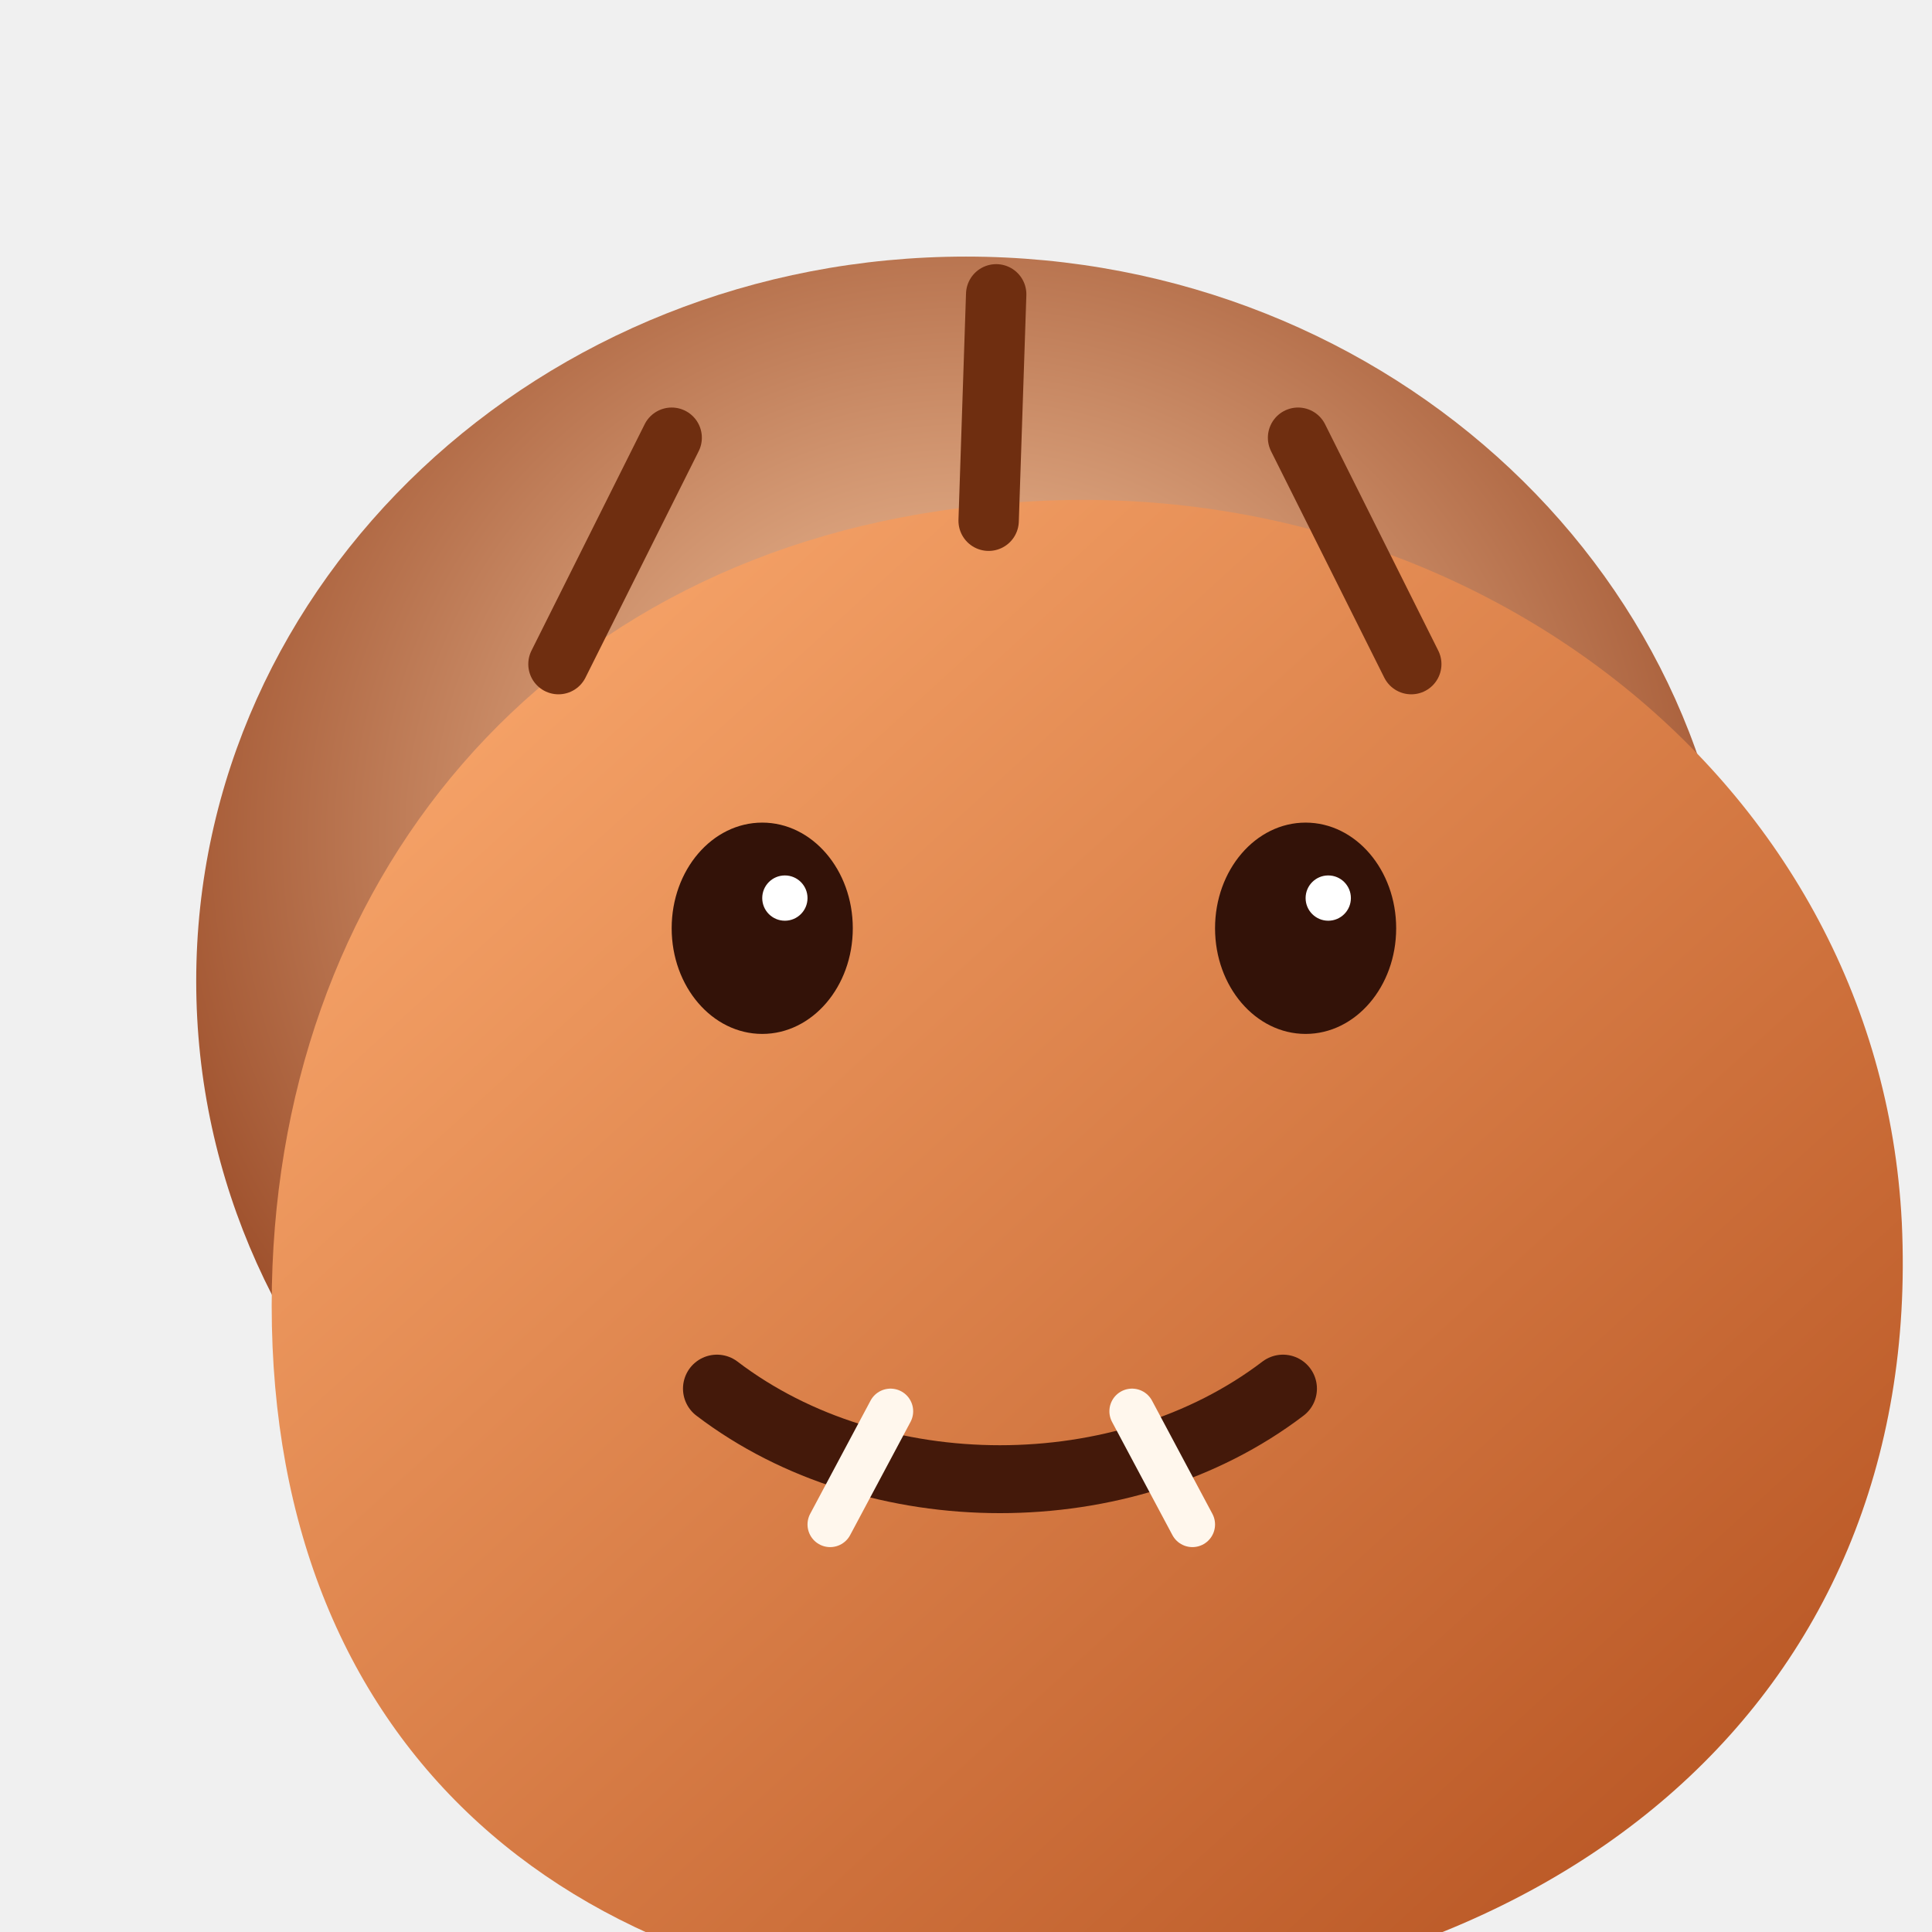
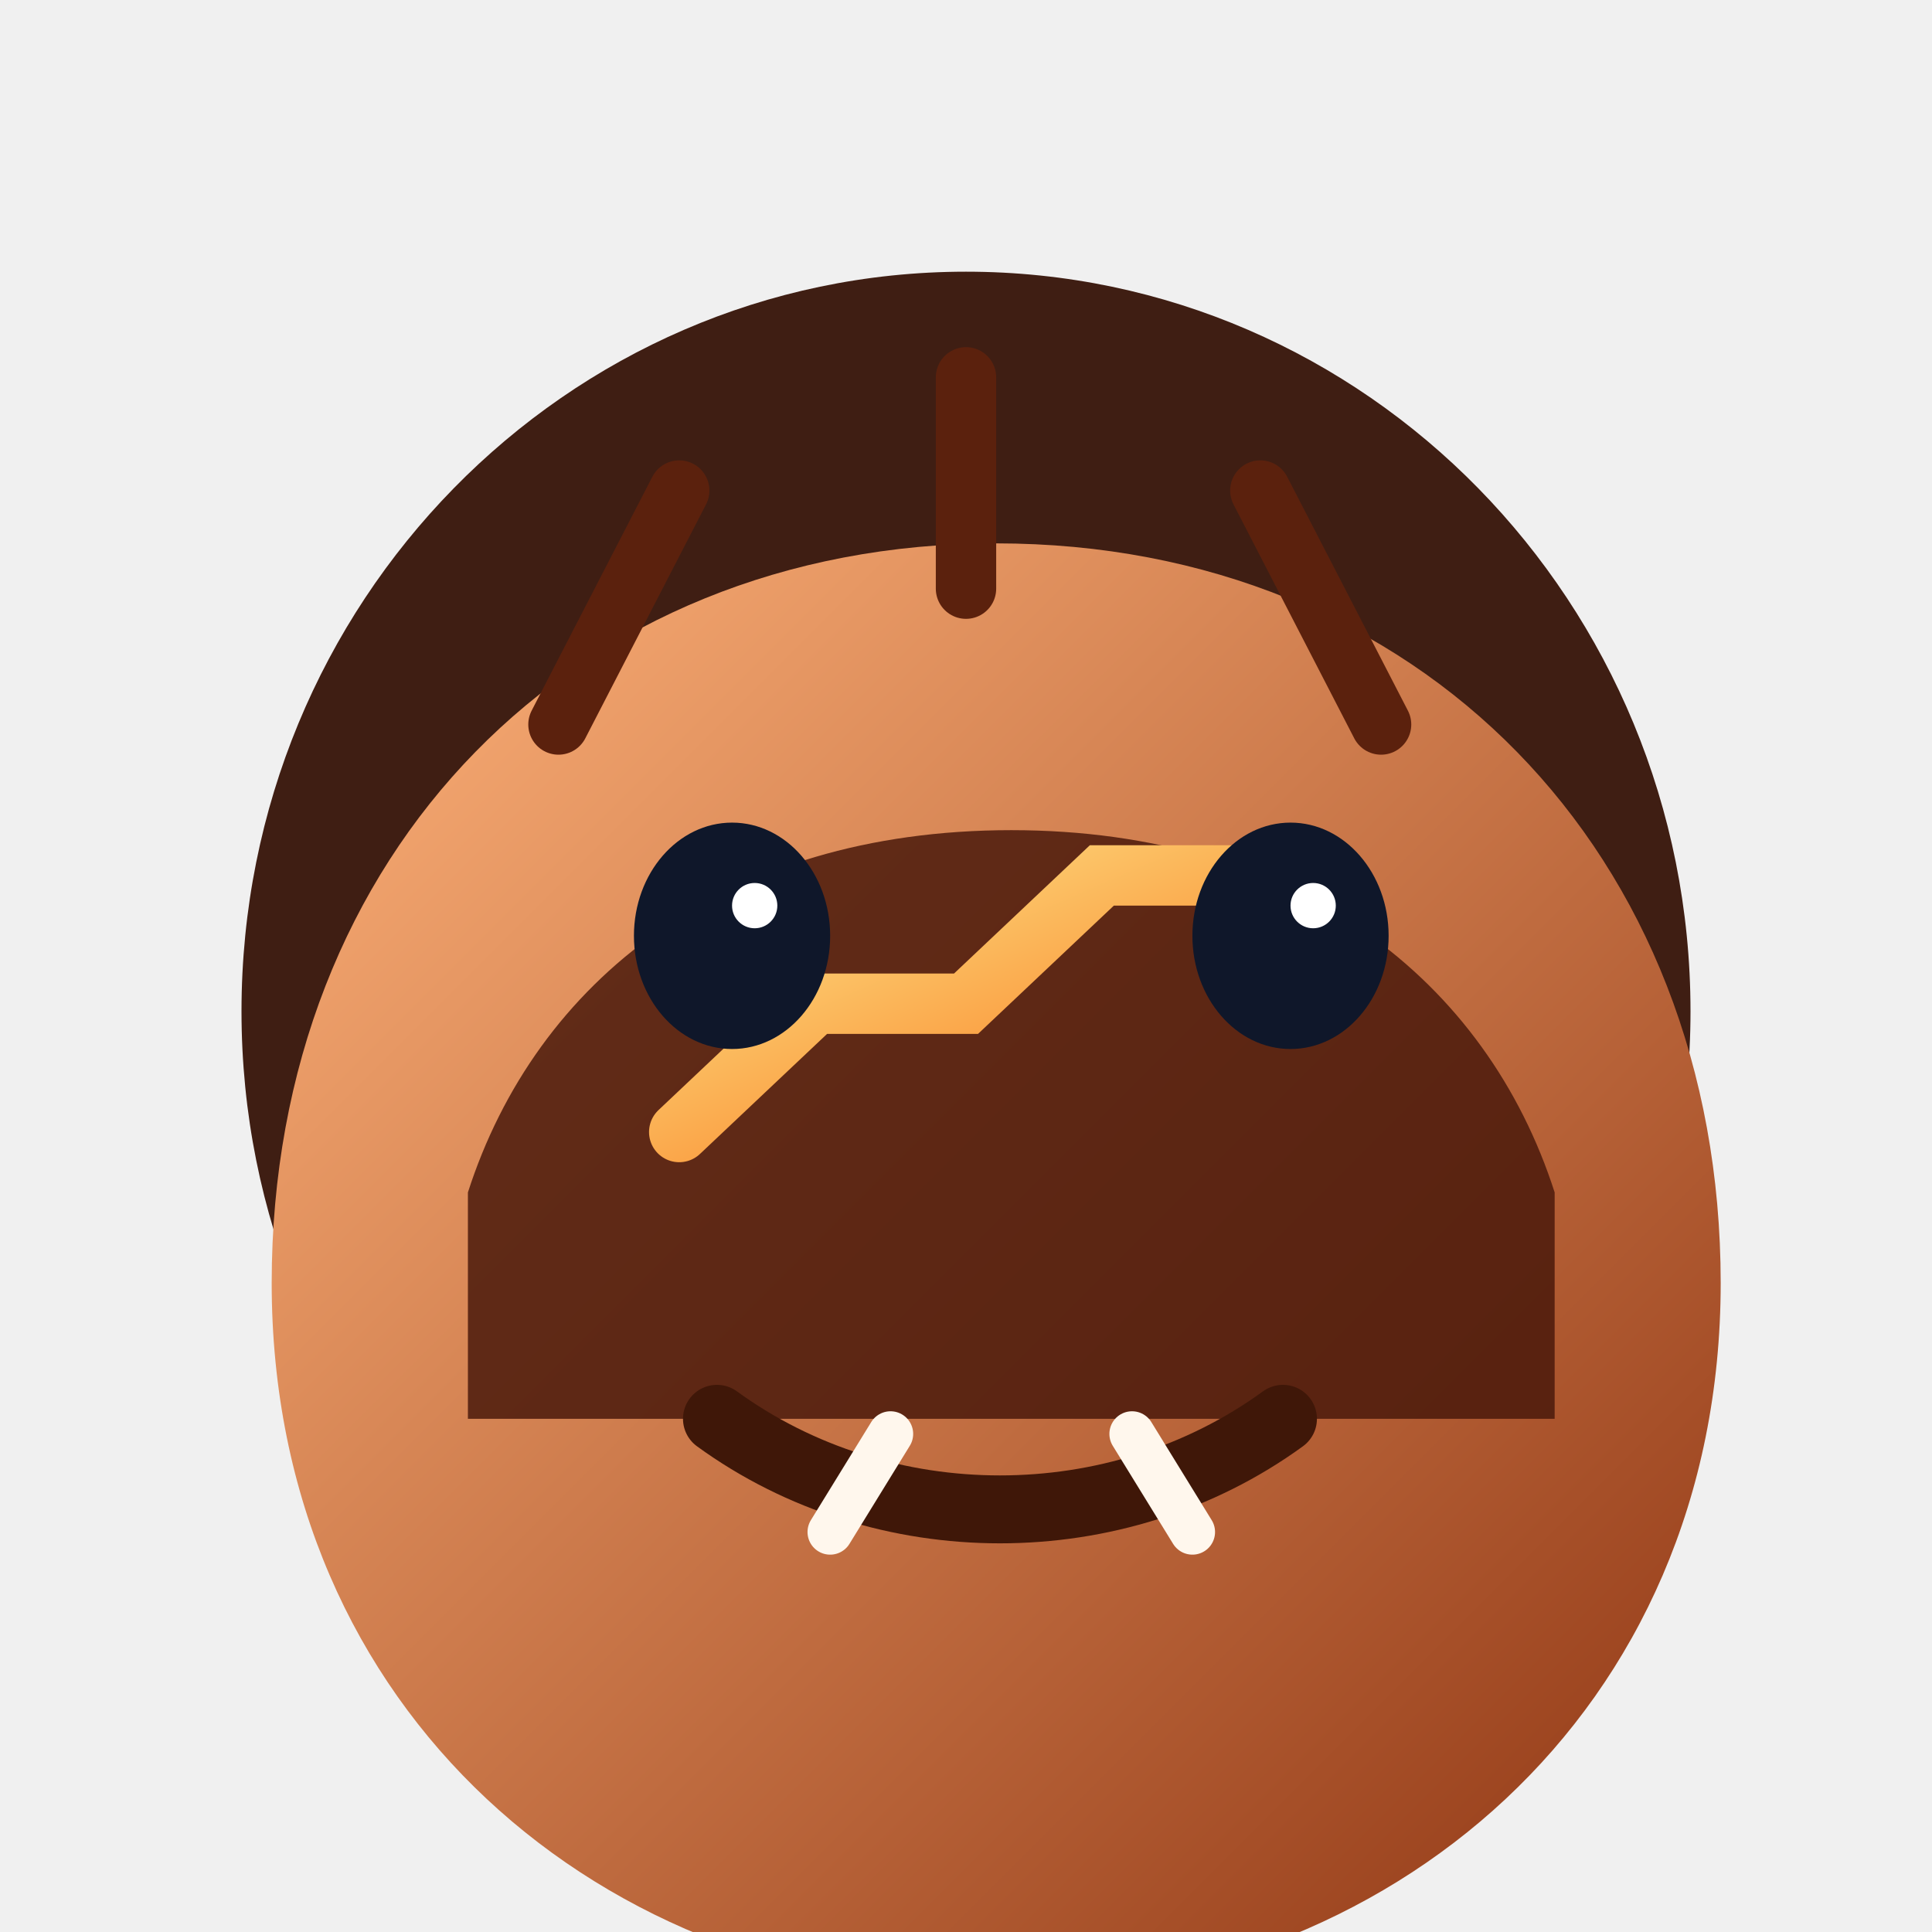
<svg xmlns="http://www.w3.org/2000/svg" viewBox="0 0 256 256">
  <defs>
-     <radialGradient id="drBg" cx="50%" cy="40%" r="65%">
-       <stop offset="0" stop-color="#ffd4ae" />
-       <stop offset="1" stop-color="#8e3a16" />
-     </radialGradient>
-     <linearGradient id="drSkin" x1="0" y1="0" x2="1" y2="1">
-       <stop offset="0" stop-color="#ffae72" />
-       <stop offset="1" stop-color="#b14d1c" />
+     <linearGradient id="skin" x1="0" y1="0" x2="1" y2="1">
+       <stop offset="0" stop-color="#ffb37a" />
+       <stop offset="1" stop-color="#8e3412" />
+     </linearGradient>
+     <linearGradient id="plate" x1="0" y1="0" x2="1" y2="1">
+       <stop offset="0" stop-color="#fde68a" />
+       <stop offset="1" stop-color="#f97316" />
    </linearGradient>
  </defs>
-   <ellipse cx="128" cy="130" rx="102" ry="96" fill="url(#drBg)" />
-   <path d="M36 173c0-56 36-100 94-106 62-7 119 35 122 95 3 64-47 104-116 104-60 0-100-34-100-93z" fill="url(#drSkin)" />
-   <path d="M74 88l15-30M187 88l-15-30M131 69l1-30" stroke="#6f2e10" stroke-width="8" stroke-linecap="round" />
-   <ellipse cx="101" cy="123" rx="12" ry="14" fill="#331208" />
-   <ellipse cx="173" cy="123" rx="12" ry="14" fill="#331208" />
-   <circle cx="104" cy="119" r="3" fill="#fff" />
-   <circle cx="176" cy="119" r="3" fill="#fff" />
-   <path d="M95 184c21 16 54 16 75 0" stroke="#44190a" stroke-width="9" fill="none" stroke-linecap="round" />
-   <path d="M118 187l-8 15M150 187l8 15" stroke="#fff7ed" stroke-width="6" stroke-linecap="round" />
+   <ellipse cx="128" cy="134" rx="96" ry="98" fill="#3f1e13" />
+   <path d="M36 170c0-57 40-98 96-98s96 41 96 98-44 94-96 94-96-37-96-94z" fill="url(#skin)" />
+   <path d="M62 158c9-28 34-48 72-48s63 20 72 48v30H62z" fill="#4a190b" opacity="0.85" />
+   <path d="M74 96l16-31M183 96l-16-31M128 78l0-28" stroke="#5b210d" stroke-width="8" stroke-linecap="round" />
+   <path d="M90 150l18-17 20 0 18-17 22 0" stroke="url(#plate)" stroke-width="8" fill="none" stroke-linecap="round" />
+   <ellipse cx="97" cy="124" rx="13" ry="15" fill="#0f172a" />
+   <ellipse cx="171" cy="124" rx="13" ry="15" fill="#0f172a" />
+   <circle cx="100" cy="120" r="3" fill="#fff" />
+   <circle cx="174" cy="120" r="3" fill="#fff" />
+   <path d="M95 188c22 16 53 16 75 0" stroke="#3f1708" stroke-width="9" fill="none" stroke-linecap="round" />
+   <path d="M118 190l-8 13M150 190l8 13" stroke="#fff7ed" stroke-width="6" stroke-linecap="round" />
</svg>
